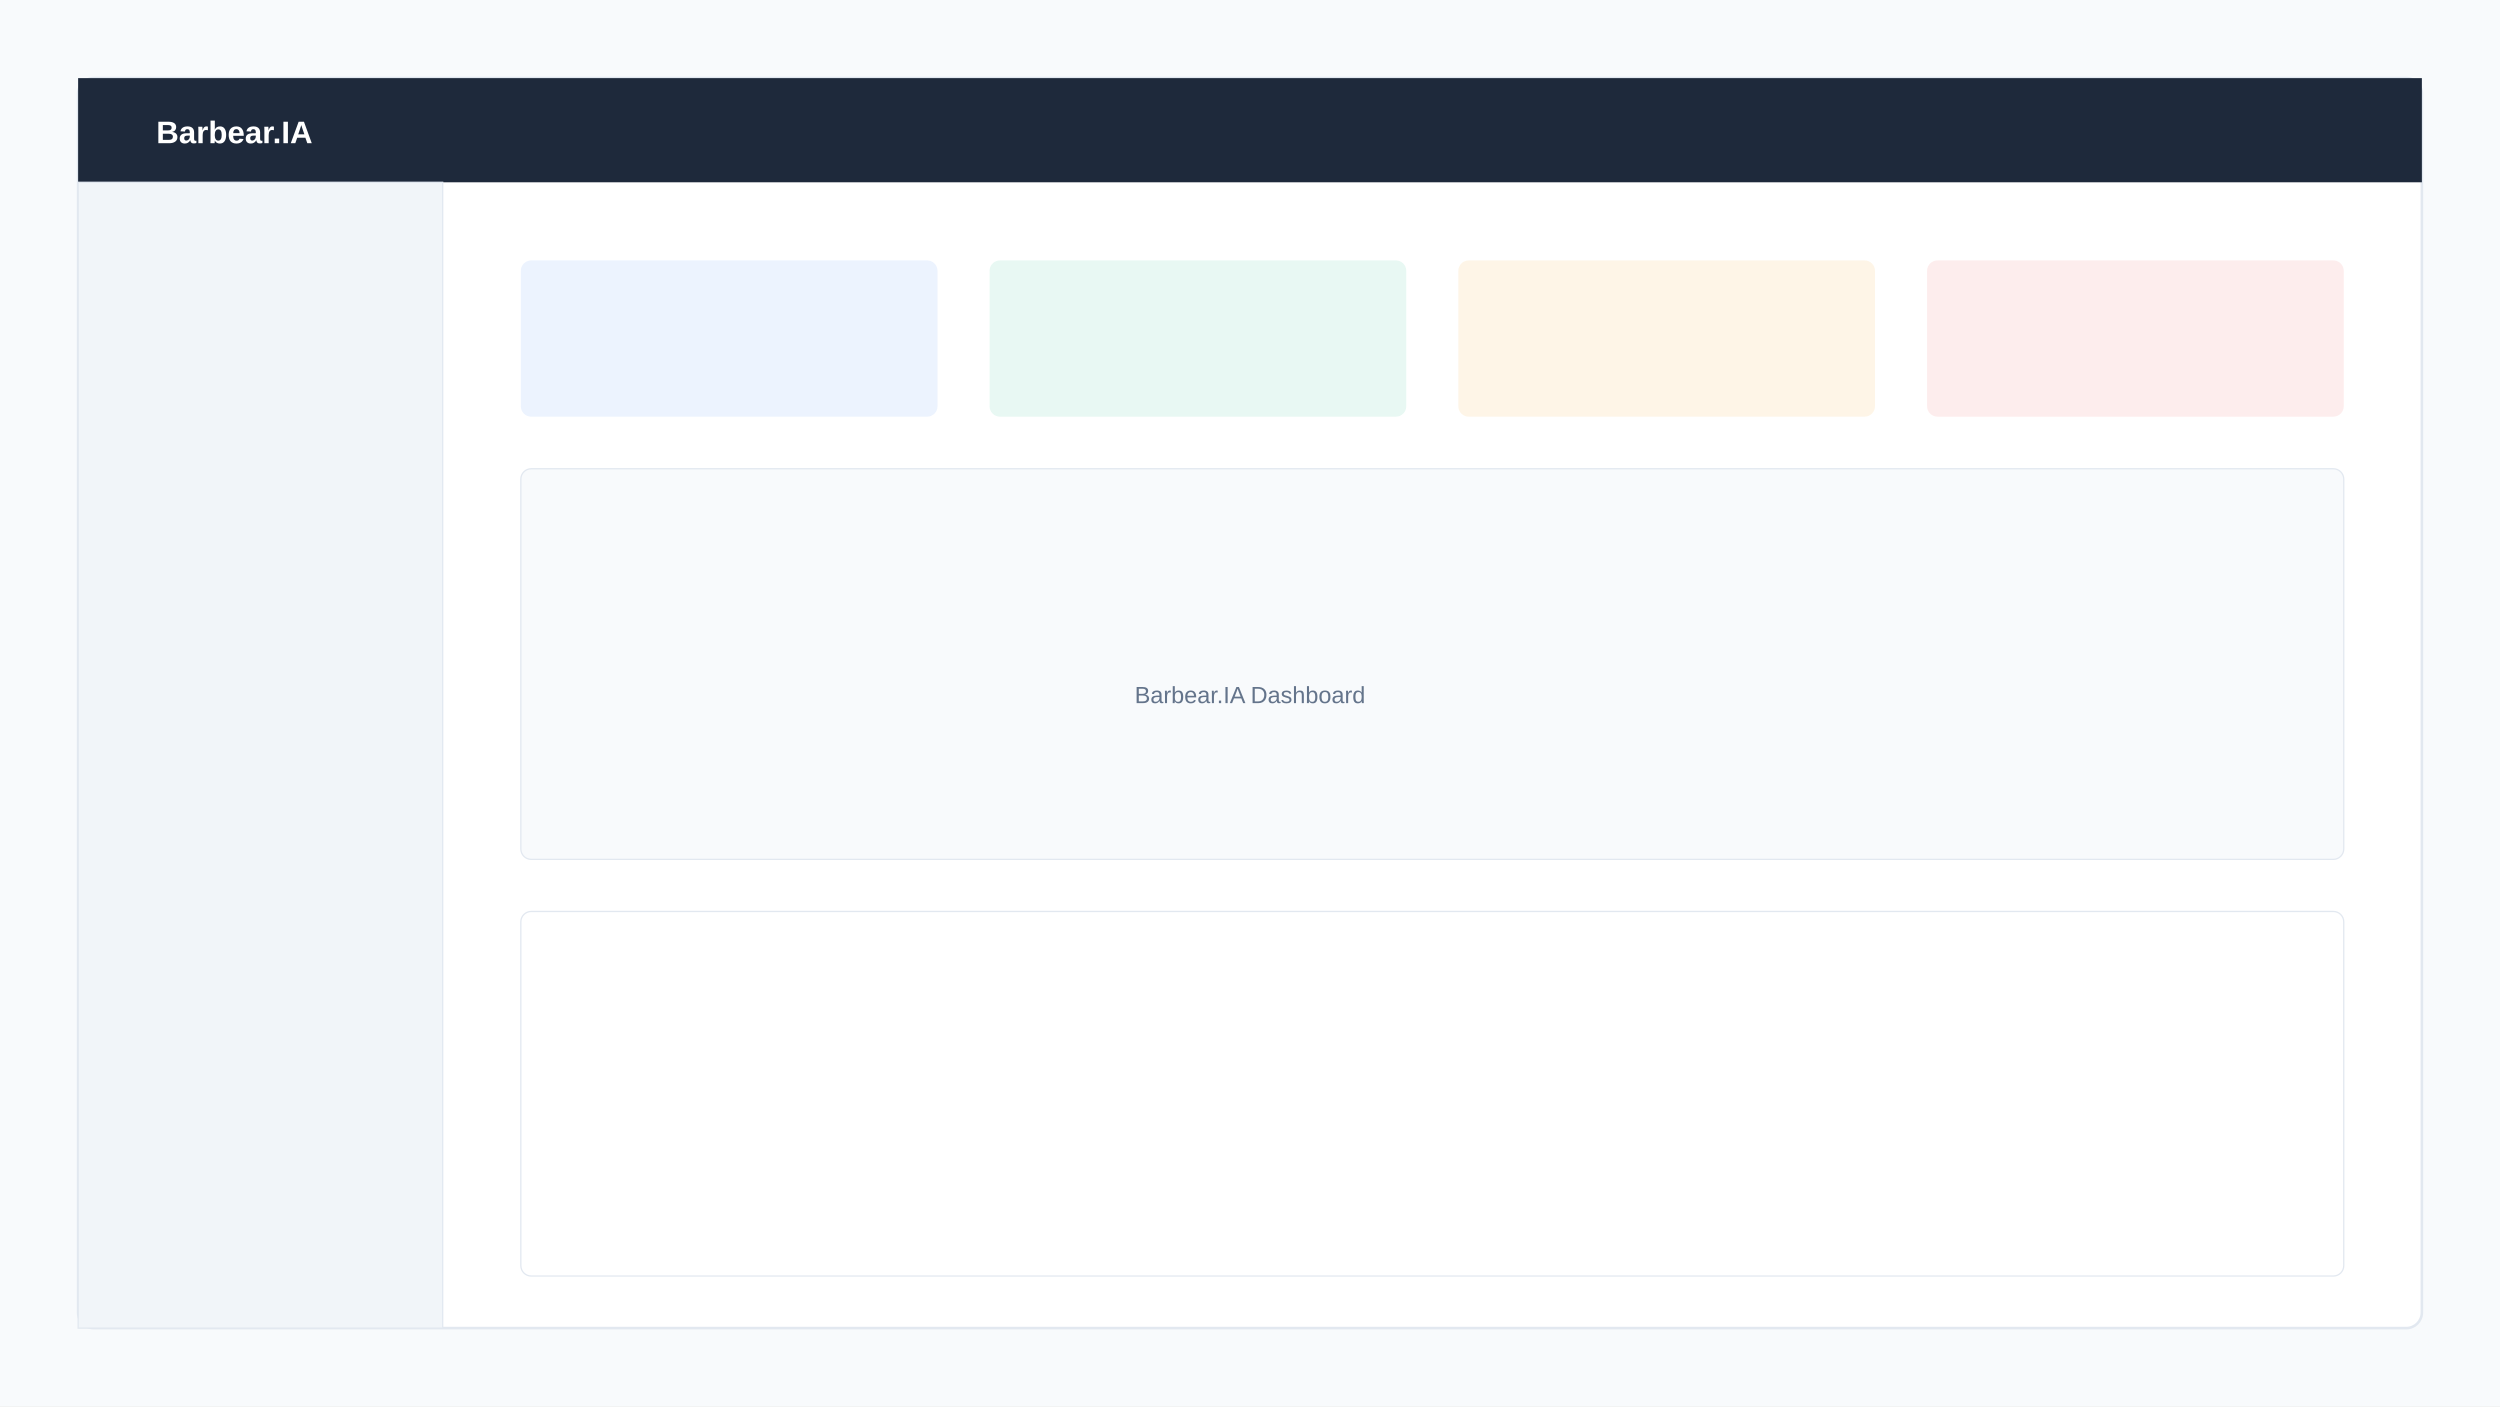
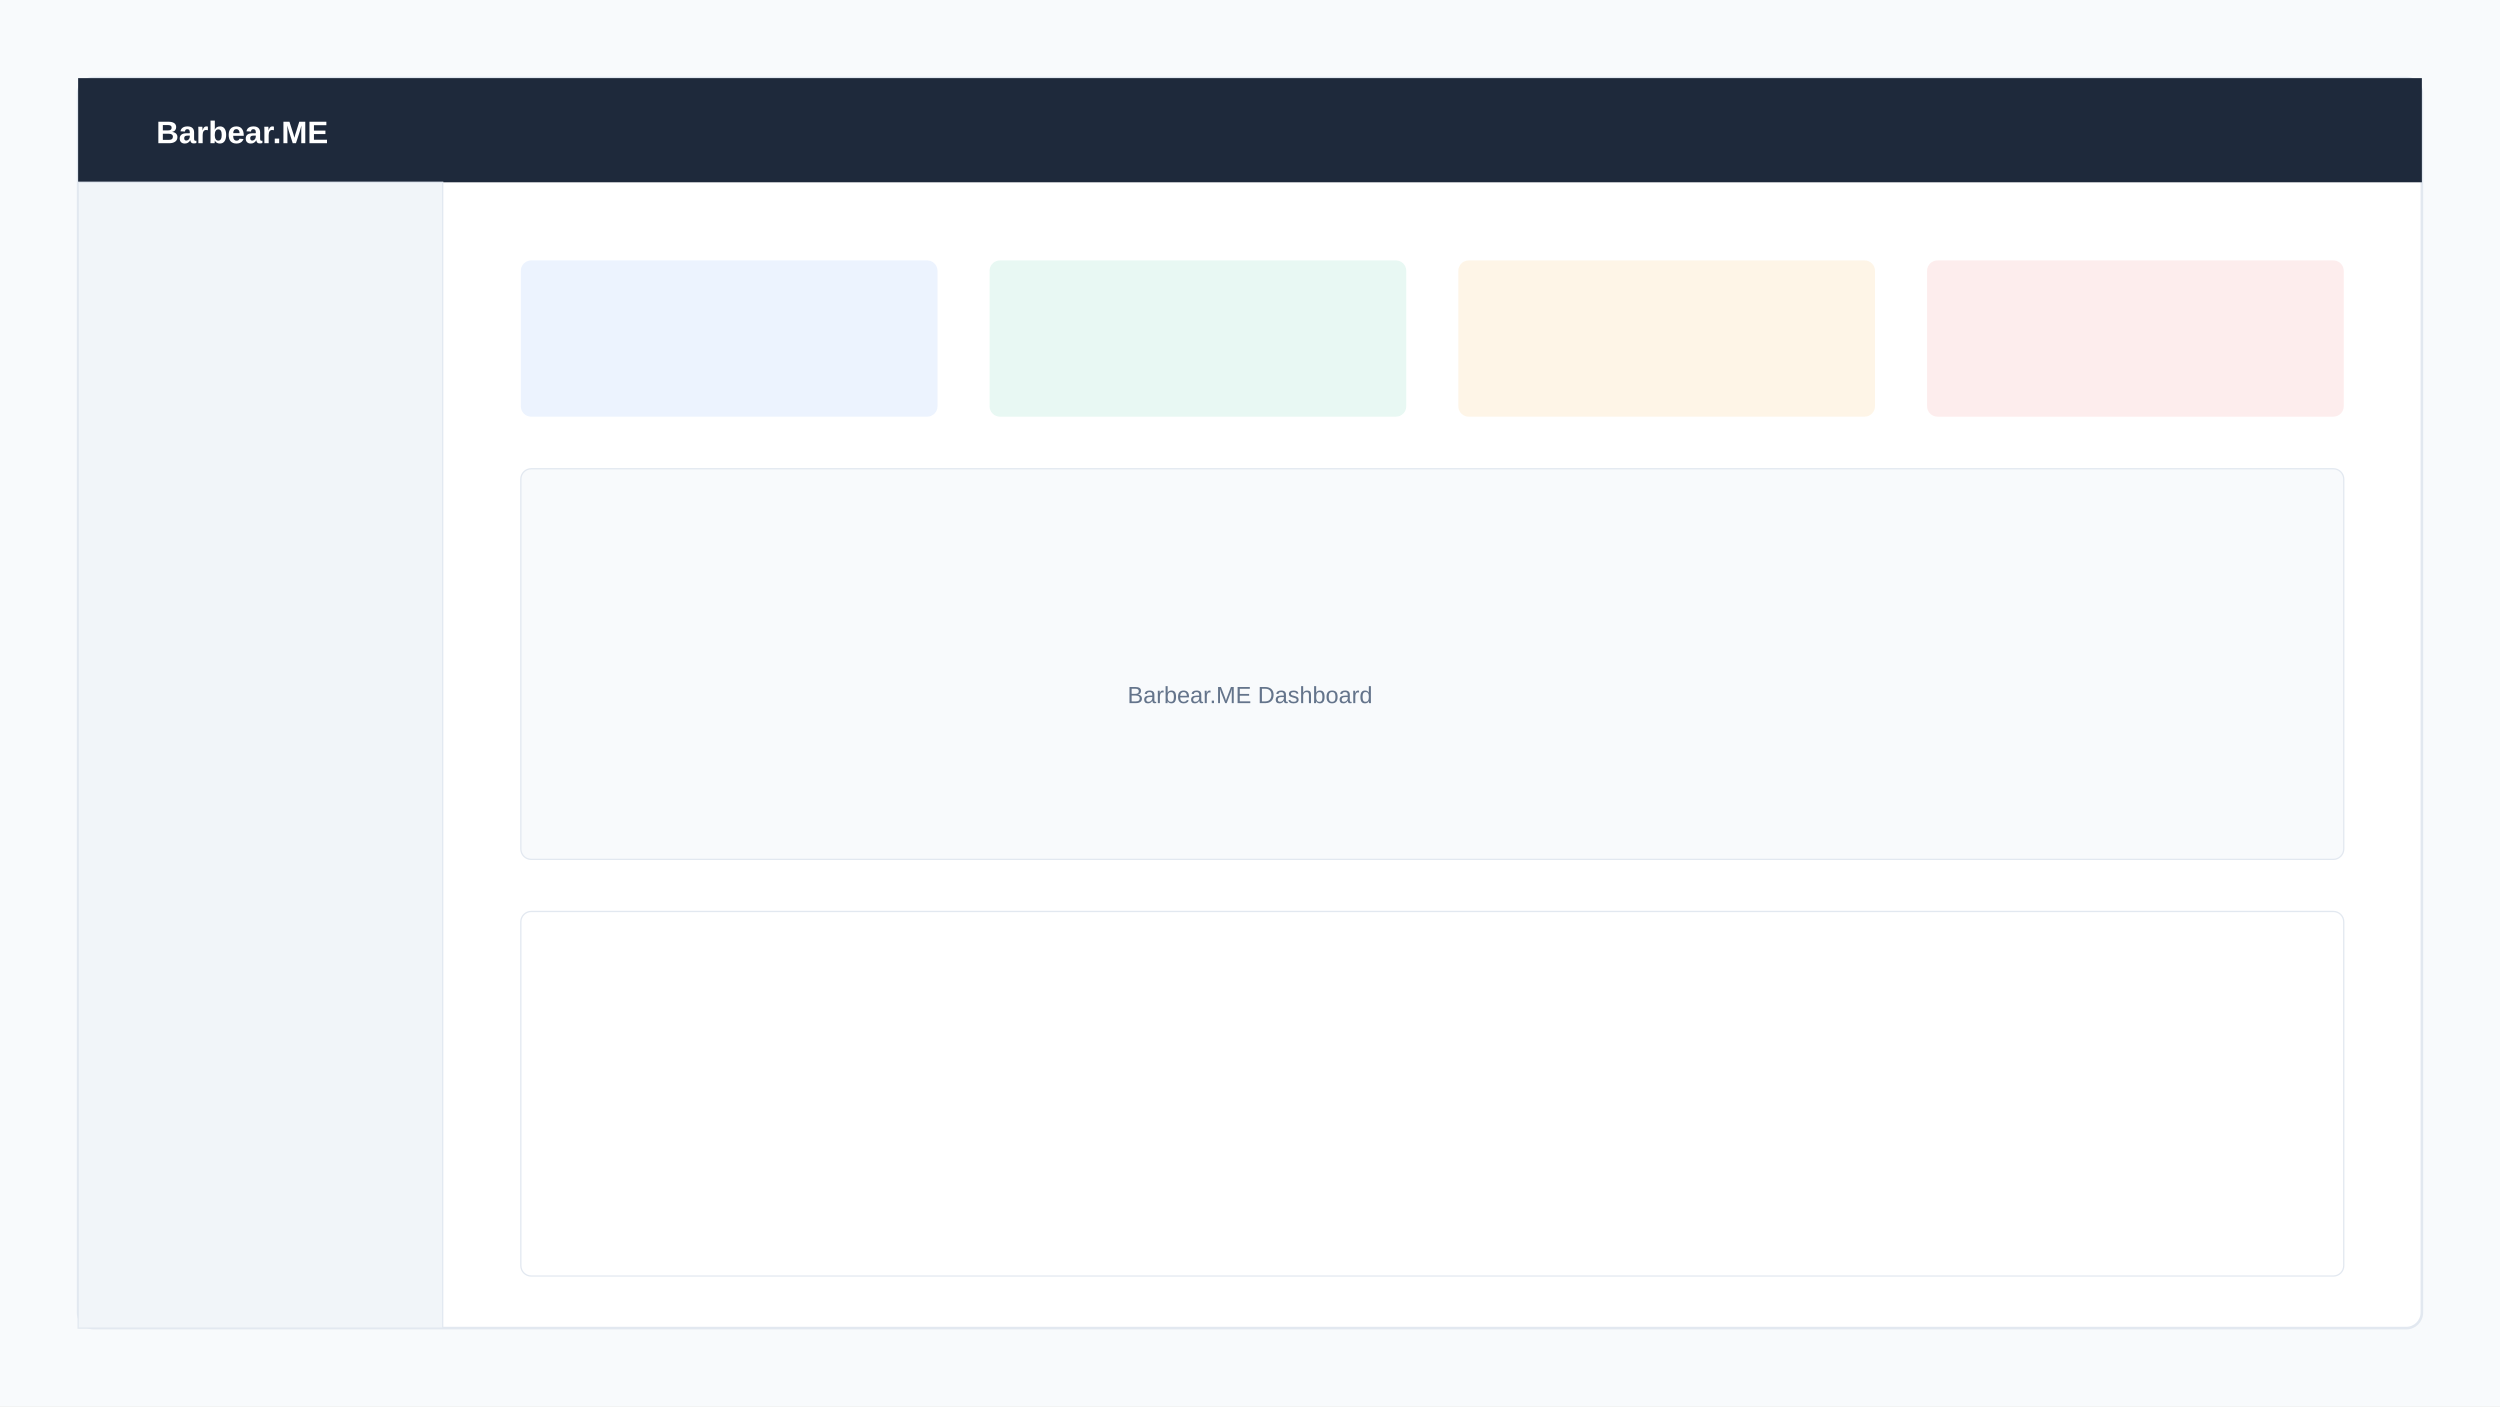
<svg xmlns="http://www.w3.org/2000/svg" width="1920" height="1080" viewBox="0 0 1920 1080" fill="none">
  <rect width="1920" height="1080" fill="#f8fafc" />
  <rect x="60" y="60" width="1800" height="960" rx="12" fill="white" stroke="#e2e8f0" stroke-width="2" />
  <rect x="60" y="60" width="1800" height="80" fill="#1e293b" />
-   <text x="120" y="110" fill="white" font-family="Arial, sans-serif" font-size="24" font-weight="bold">Barbear.IA</text>
+   <text x="120" y="110" fill="white" font-family="Arial, sans-serif" font-size="24" font-weight="bold">Barbear.ME</text>
  <rect x="60" y="140" width="280" height="880" fill="#f1f5f9" stroke="#e2e8f0" stroke-width="1" />
  <rect x="360" y="160" width="1480" height="840" fill="white" />
  <rect x="400" y="200" width="320" height="120" rx="8" fill="#3b82f6" opacity="0.1" />
  <rect x="760" y="200" width="320" height="120" rx="8" fill="#10b981" opacity="0.1" />
  <rect x="1120" y="200" width="320" height="120" rx="8" fill="#f59e0b" opacity="0.1" />
  <rect x="1480" y="200" width="320" height="120" rx="8" fill="#ef4444" opacity="0.1" />
  <rect x="400" y="360" width="1400" height="300" rx="8" fill="#f8fafc" stroke="#e2e8f0" stroke-width="1" />
  <rect x="400" y="700" width="1400" height="280" rx="8" fill="#ffffff" stroke="#e2e8f0" stroke-width="1" />
-   <text x="960" y="540" text-anchor="middle" fill="#64748b" font-family="Arial, sans-serif" font-size="18">Barbear.IA Dashboard</text>
+   <text x="960" y="540" text-anchor="middle" fill="#64748b" font-family="Arial, sans-serif" font-size="18">Barbear.ME Dashboard</text>
</svg>
